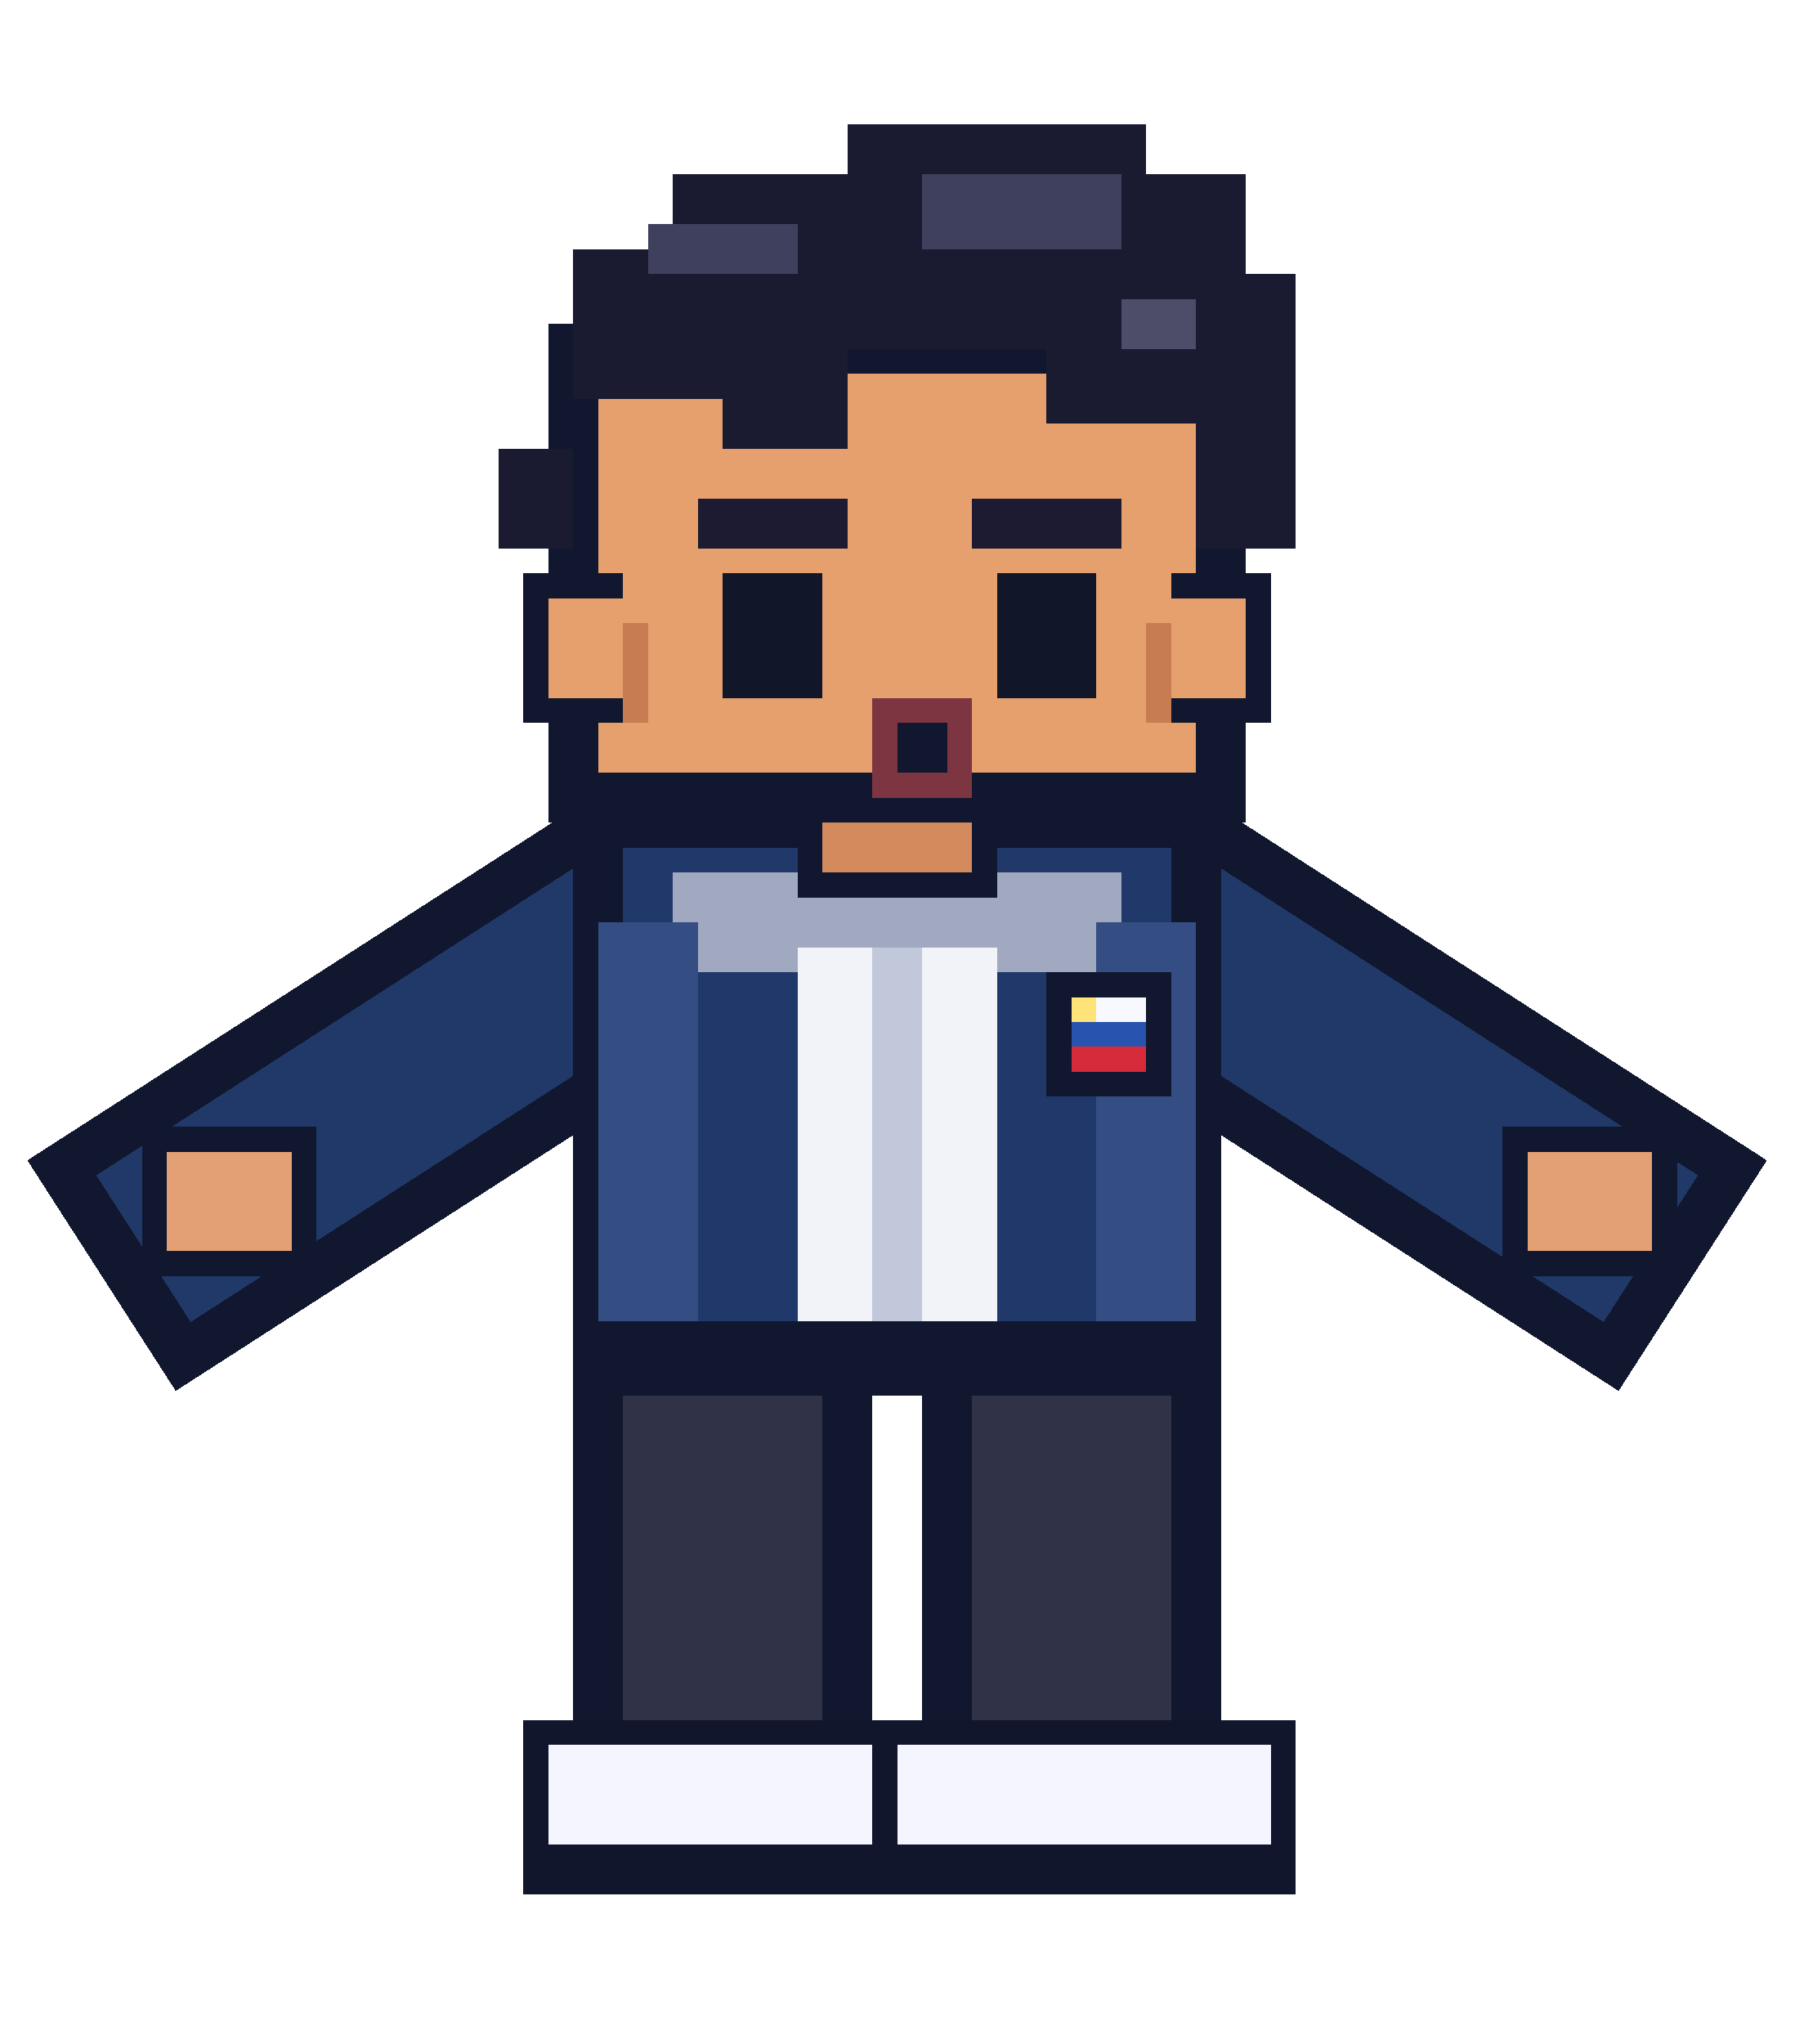
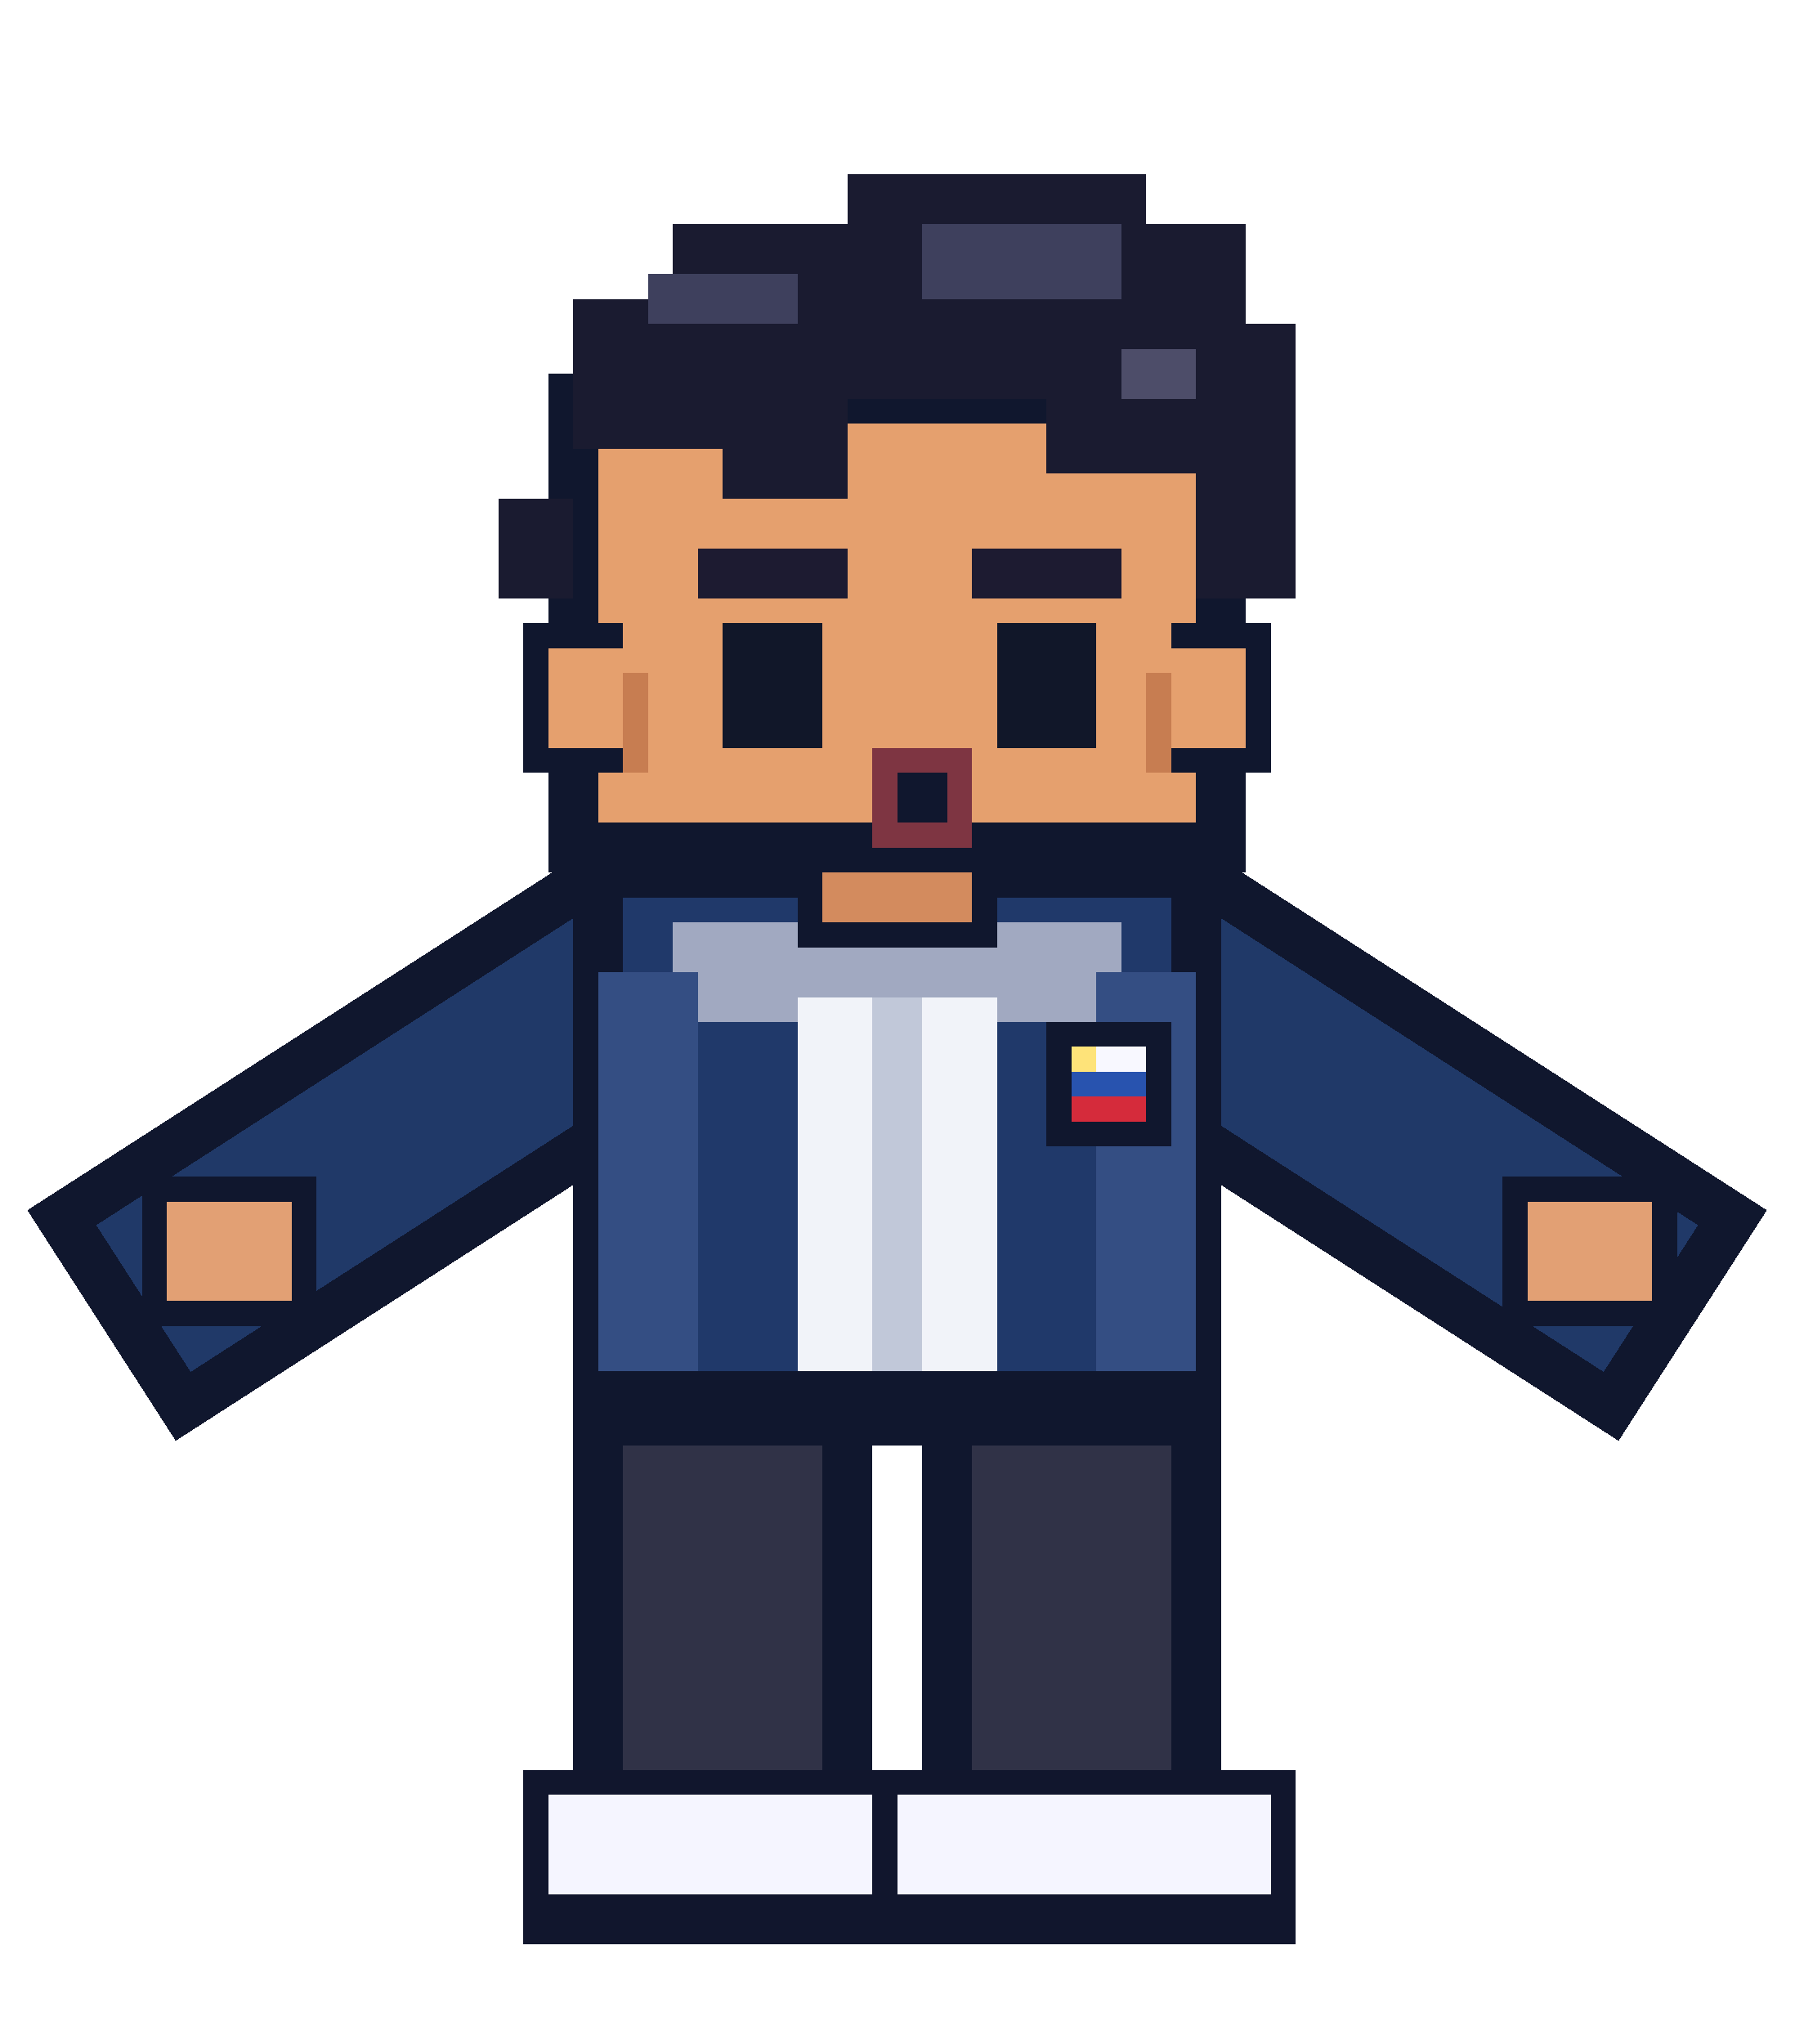
<svg xmlns="http://www.w3.org/2000/svg" viewBox="0 0 72 82" width="288" height="328" shape-rendering="crispEdges" role="img" aria-label="8-bit UrFavXBF surprised frame 4">
-   <g transform="translate(0 0)">
+   <g transform="translate(0 2)">
    <path d="M29 53L29 69" fill="none" stroke="#10172e" stroke-width="12" stroke-linecap="square" />
    <path d="M29 53L29 69" fill="none" stroke="#303247" stroke-width="8" stroke-linecap="square" />
    <path d="M43 53L43 69" fill="none" stroke="#10172e" stroke-width="12" stroke-linecap="square" />
    <path d="M43 53L43 69" fill="none" stroke="#303247" stroke-width="8" stroke-linecap="square" />
    <rect x="21" y="69" width="17" height="7" fill="#11162d" />
    <rect x="22" y="70" width="15" height="4" fill="#f5f5ff" />
    <rect x="35" y="69" width="17" height="7" fill="#11162d" />
    <rect x="36" y="70" width="15" height="4" fill="#f5f5ff" />
    <path d="M23 39L8.7 48.2" fill="none" stroke="#10172e" stroke-width="11" stroke-linecap="square" />
    <path d="M23 39L8.7 48.2" fill="none" stroke="#203968" stroke-width="7" stroke-linecap="square" />
    <path d="M49 39L63.3 48.2" fill="none" stroke="#10172e" stroke-width="11" stroke-linecap="square" />
    <path d="M49 39L63.3 48.2" fill="none" stroke="#203968" stroke-width="7" stroke-linecap="square" />
    <rect x="5.7" y="45.2" width="7" height="6" fill="#10172e" />
    <rect x="6.7" y="46.2" width="5" height="4" fill="#e2a074" />
    <rect x="60.3" y="45.2" width="7" height="6" fill="#10172e" />
    <rect x="61.3" y="46.2" width="5" height="4" fill="#e2a074" />
    <path d="M23 32h26v24H23z" fill="#10172e" />
    <rect x="25" y="34" width="22" height="19" fill="#20396a" />
    <rect x="27" y="35" width="18" height="4" fill="#a1a9c1" />
    <rect x="32" y="38" width="8" height="15" fill="#f1f3f9" />
    <rect x="35" y="38" width="2" height="15" fill="#c1c8d9" />
    <rect x="24" y="37" width="4" height="16" fill="#344e83" />
    <rect x="44" y="37" width="4" height="16" fill="#344e83" />
    <rect x="42" y="39" width="5" height="5" fill="#10172e" />
    <rect x="43" y="40" width="3" height="1" fill="#f8f8ff" />
    <rect x="43" y="41" width="3" height="1" fill="#2853af" />
    <rect x="43" y="42" width="3" height="1" fill="#d52b3b" />
    <rect x="43" y="40" width="1" height="1" fill="#fee379" />
    <rect x="32" y="29" width="8" height="7" fill="#10172e" />
    <rect x="33" y="30" width="6" height="5" fill="#d38b5e" />
    <rect x="22" y="13" width="28" height="20" fill="#10172e" />
    <rect x="24" y="15" width="24" height="16" fill="#e5a06e" />
    <rect x="24" y="25" width="2" height="4" fill="#c77d51" />
    <rect x="46" y="25" width="2" height="4" fill="#c77d51" />
    <rect x="21" y="23" width="4" height="6" fill="#10172e" />
    <rect x="22" y="24" width="3" height="4" fill="#e5a06e" />
    <rect x="47" y="23" width="4" height="6" fill="#10172e" />
    <rect x="47" y="24" width="3" height="4" fill="#e5a06e" />
    <path d="M20 18h3V10h4V7h7V5h12v2h4v4h2v11h-4v-5h-6v-3h-8v4h-5v-2h-6v6h-3z" fill="#1a1b30" />
    <rect x="26" y="9" width="6" height="2" fill="#3e405d" />
    <rect x="37" y="7" width="8" height="3" fill="#3e405d" />
    <rect x="45" y="12" width="3" height="2" fill="#4d4d69" />
    <rect x="28" y="20" width="6" height="2" fill="#1d1b31" />
    <rect x="39" y="20" width="6" height="2" fill="#1d1b31" />
    <rect x="29" y="23" width="4" height="5" fill="#111729" />
    <rect x="40" y="23" width="4" height="5" fill="#111729" />
    <rect x="35" y="28" width="4" height="4" fill="#7e3542" />
    <rect x="36" y="29" width="2" height="2" fill="#10172e" />
  </g>
</svg>
